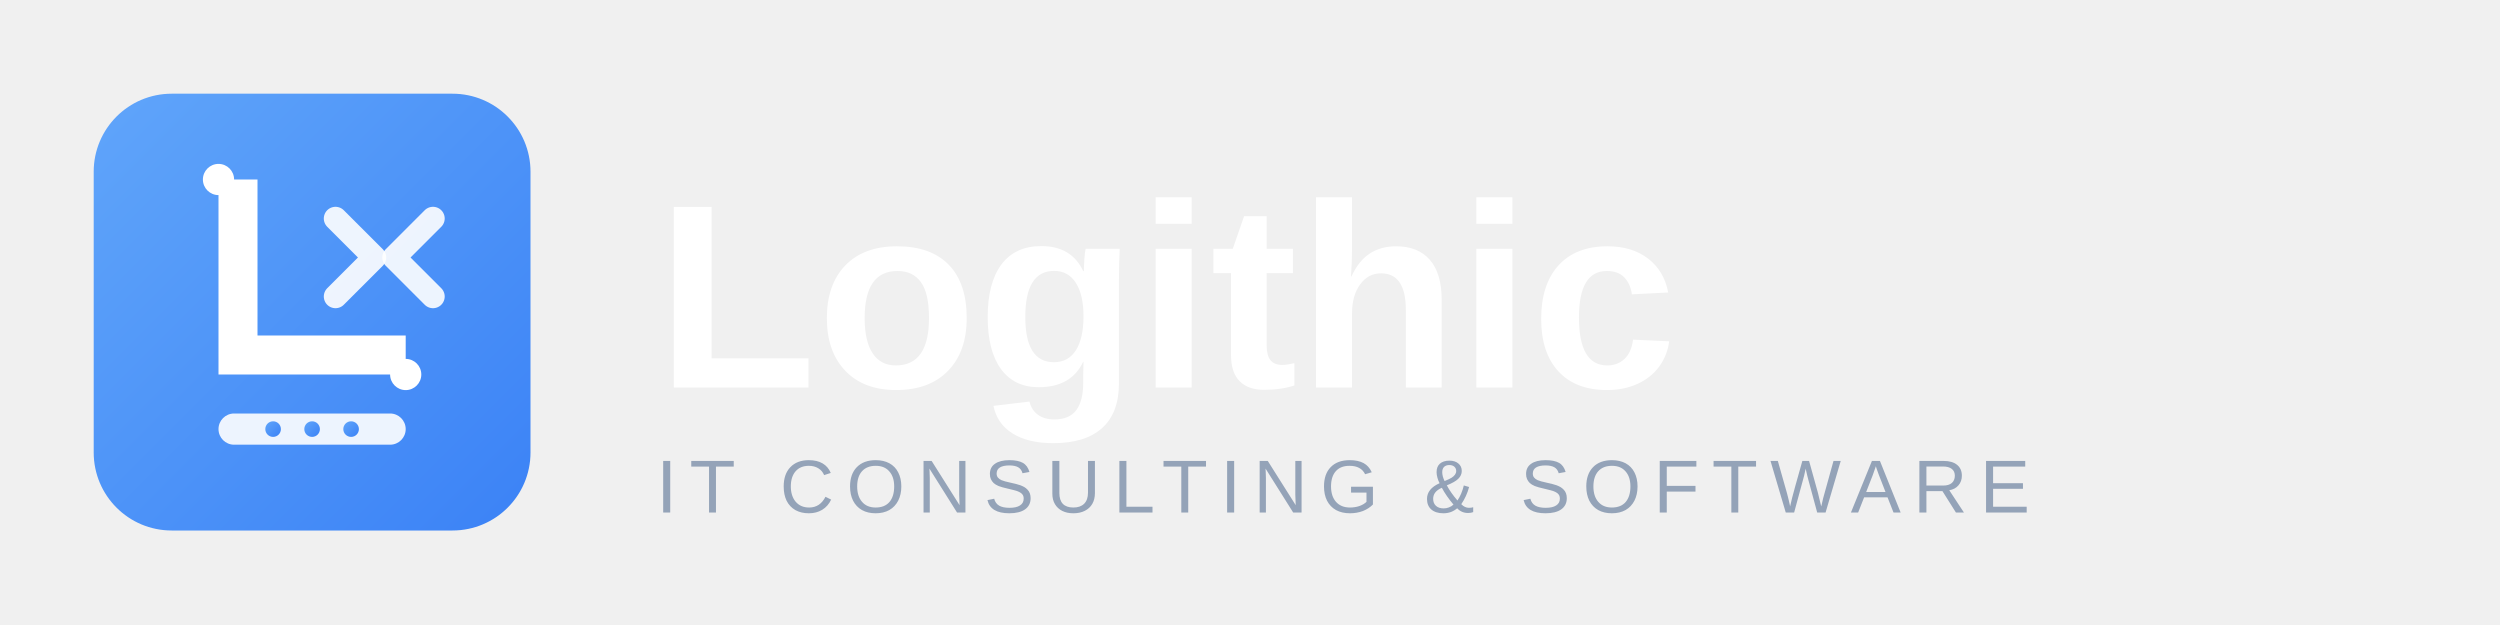
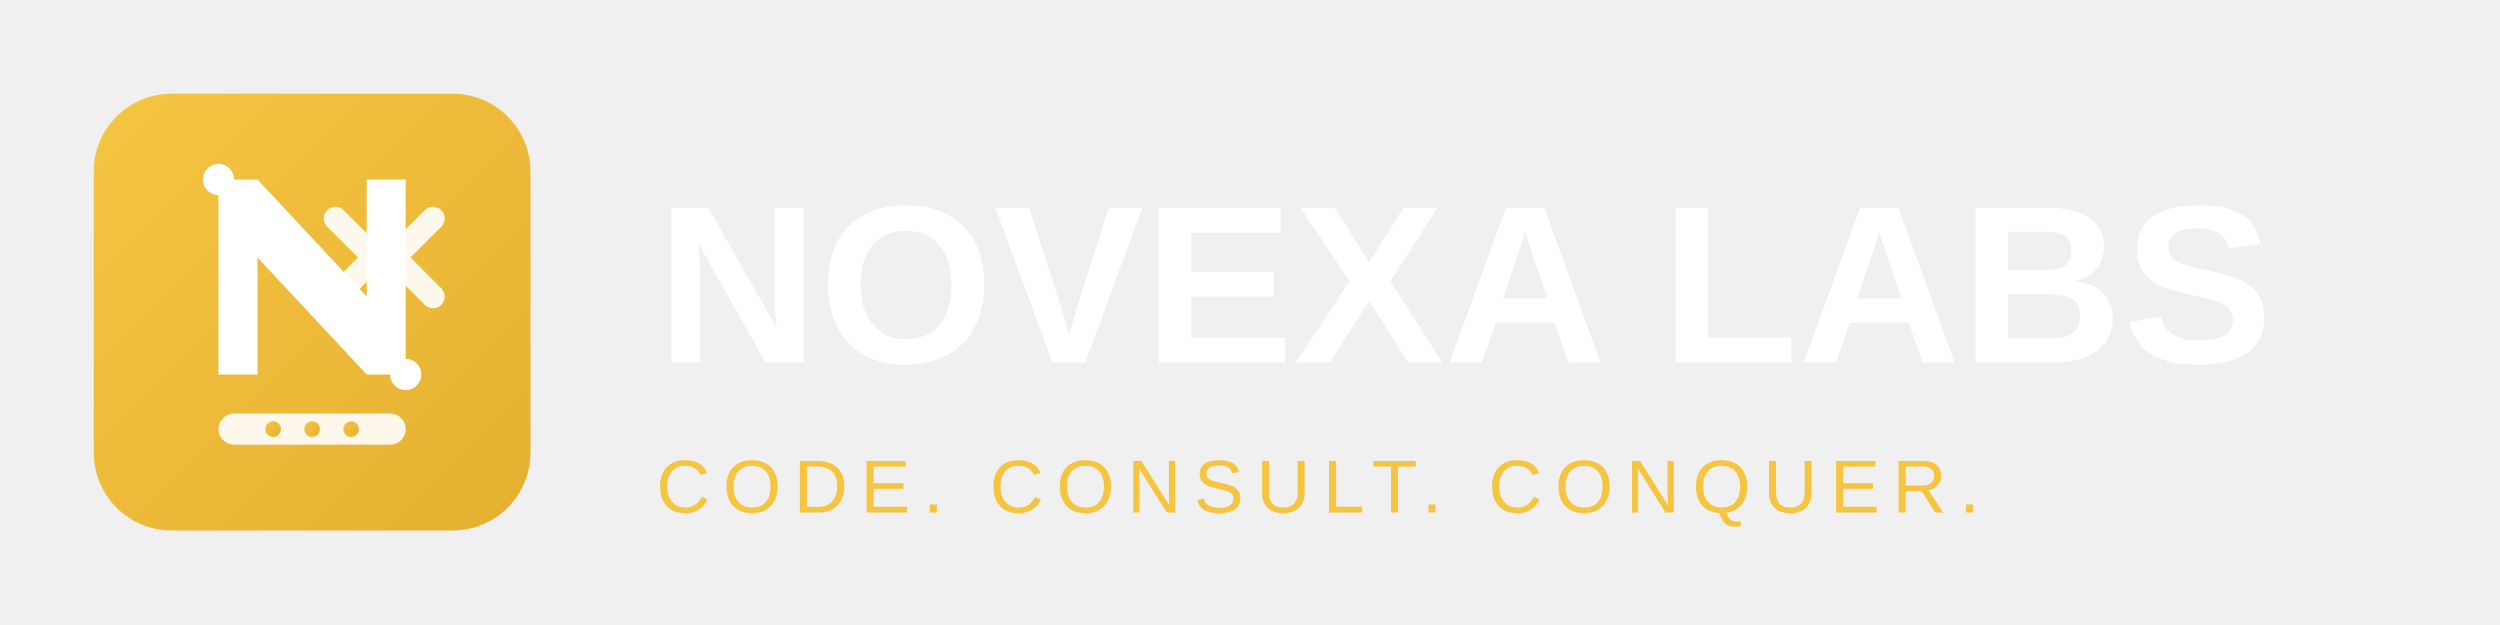
<svg xmlns="http://www.w3.org/2000/svg" viewBox="0 0 400 100">
  <defs>
    <linearGradient id="logoGradientLight" x1="0%" y1="0%" x2="100%" y2="100%">
-       <stop offset="0%" style="stop-color:#60A5FA" />
-       <stop offset="100%" style="stop-color:#3B82F6" />
+       <stop offset="0%" style="stop-color:#f5c542" />
+       <stop offset="100%" style="stop-color:#e5b030" />
    </linearGradient>
  </defs>
  <g transform="translate(10, 10) scale(0.156)">
    <rect x="32" y="32" width="448" height="448" rx="80" ry="80" fill="url(#logoGradientLight)" />
-     <path d="M 160 120 L 160 320 L 352 320 L 352 280 L 200 280 L 200 120 Z" fill="#FFFFFF" />
+     <path d="M 160 120 L 160 320 L 200 320 L 200 200 L 312 320 L 352 320 L 352 120 L 312 120 L 312 240 L 200 120 Z" fill="#FFFFFF" />
    <circle cx="160" cy="120" r="16" fill="#FFFFFF" />
    <circle cx="352" cy="320" r="16" fill="#FFFFFF" />
    <path d="M 280 160 L 320 200 L 280 240" stroke="#FFFFFF" stroke-width="24" stroke-linecap="round" stroke-linejoin="round" fill="none" opacity="0.9" />
    <path d="M 380 160 L 340 200 L 380 240" stroke="#FFFFFF" stroke-width="24" stroke-linecap="round" stroke-linejoin="round" fill="none" opacity="0.9" />
    <rect x="160" y="360" width="192" height="32" rx="16" fill="#FFFFFF" opacity="0.9" />
    <circle cx="256" cy="376" r="8" fill="url(#logoGradientLight)" />
    <circle cx="296" cy="376" r="8" fill="url(#logoGradientLight)" />
    <circle cx="216" cy="376" r="8" fill="url(#logoGradientLight)" />
  </g>
-   <text x="105" y="62" font-family="Arial, Helvetica, sans-serif" font-size="42" font-weight="bold" fill="#FFFFFF">
-     Logithic
+   <text x="105" y="58" font-family="Arial, Helvetica, sans-serif" font-size="36" font-weight="bold" fill="#FFFFFF">
+     NOVEXA LABS
  </text>
-   <text x="105" y="82" font-family="Arial, Helvetica, sans-serif" font-size="12" fill="#94A3B8" letter-spacing="2">
-     IT CONSULTING &amp; SOFTWARE
+   <text x="105" y="82" font-family="Arial, Helvetica, sans-serif" font-size="12" fill="#f5c542" letter-spacing="2">
+     CODE. CONSULT. CONQUER.
  </text>
</svg>
